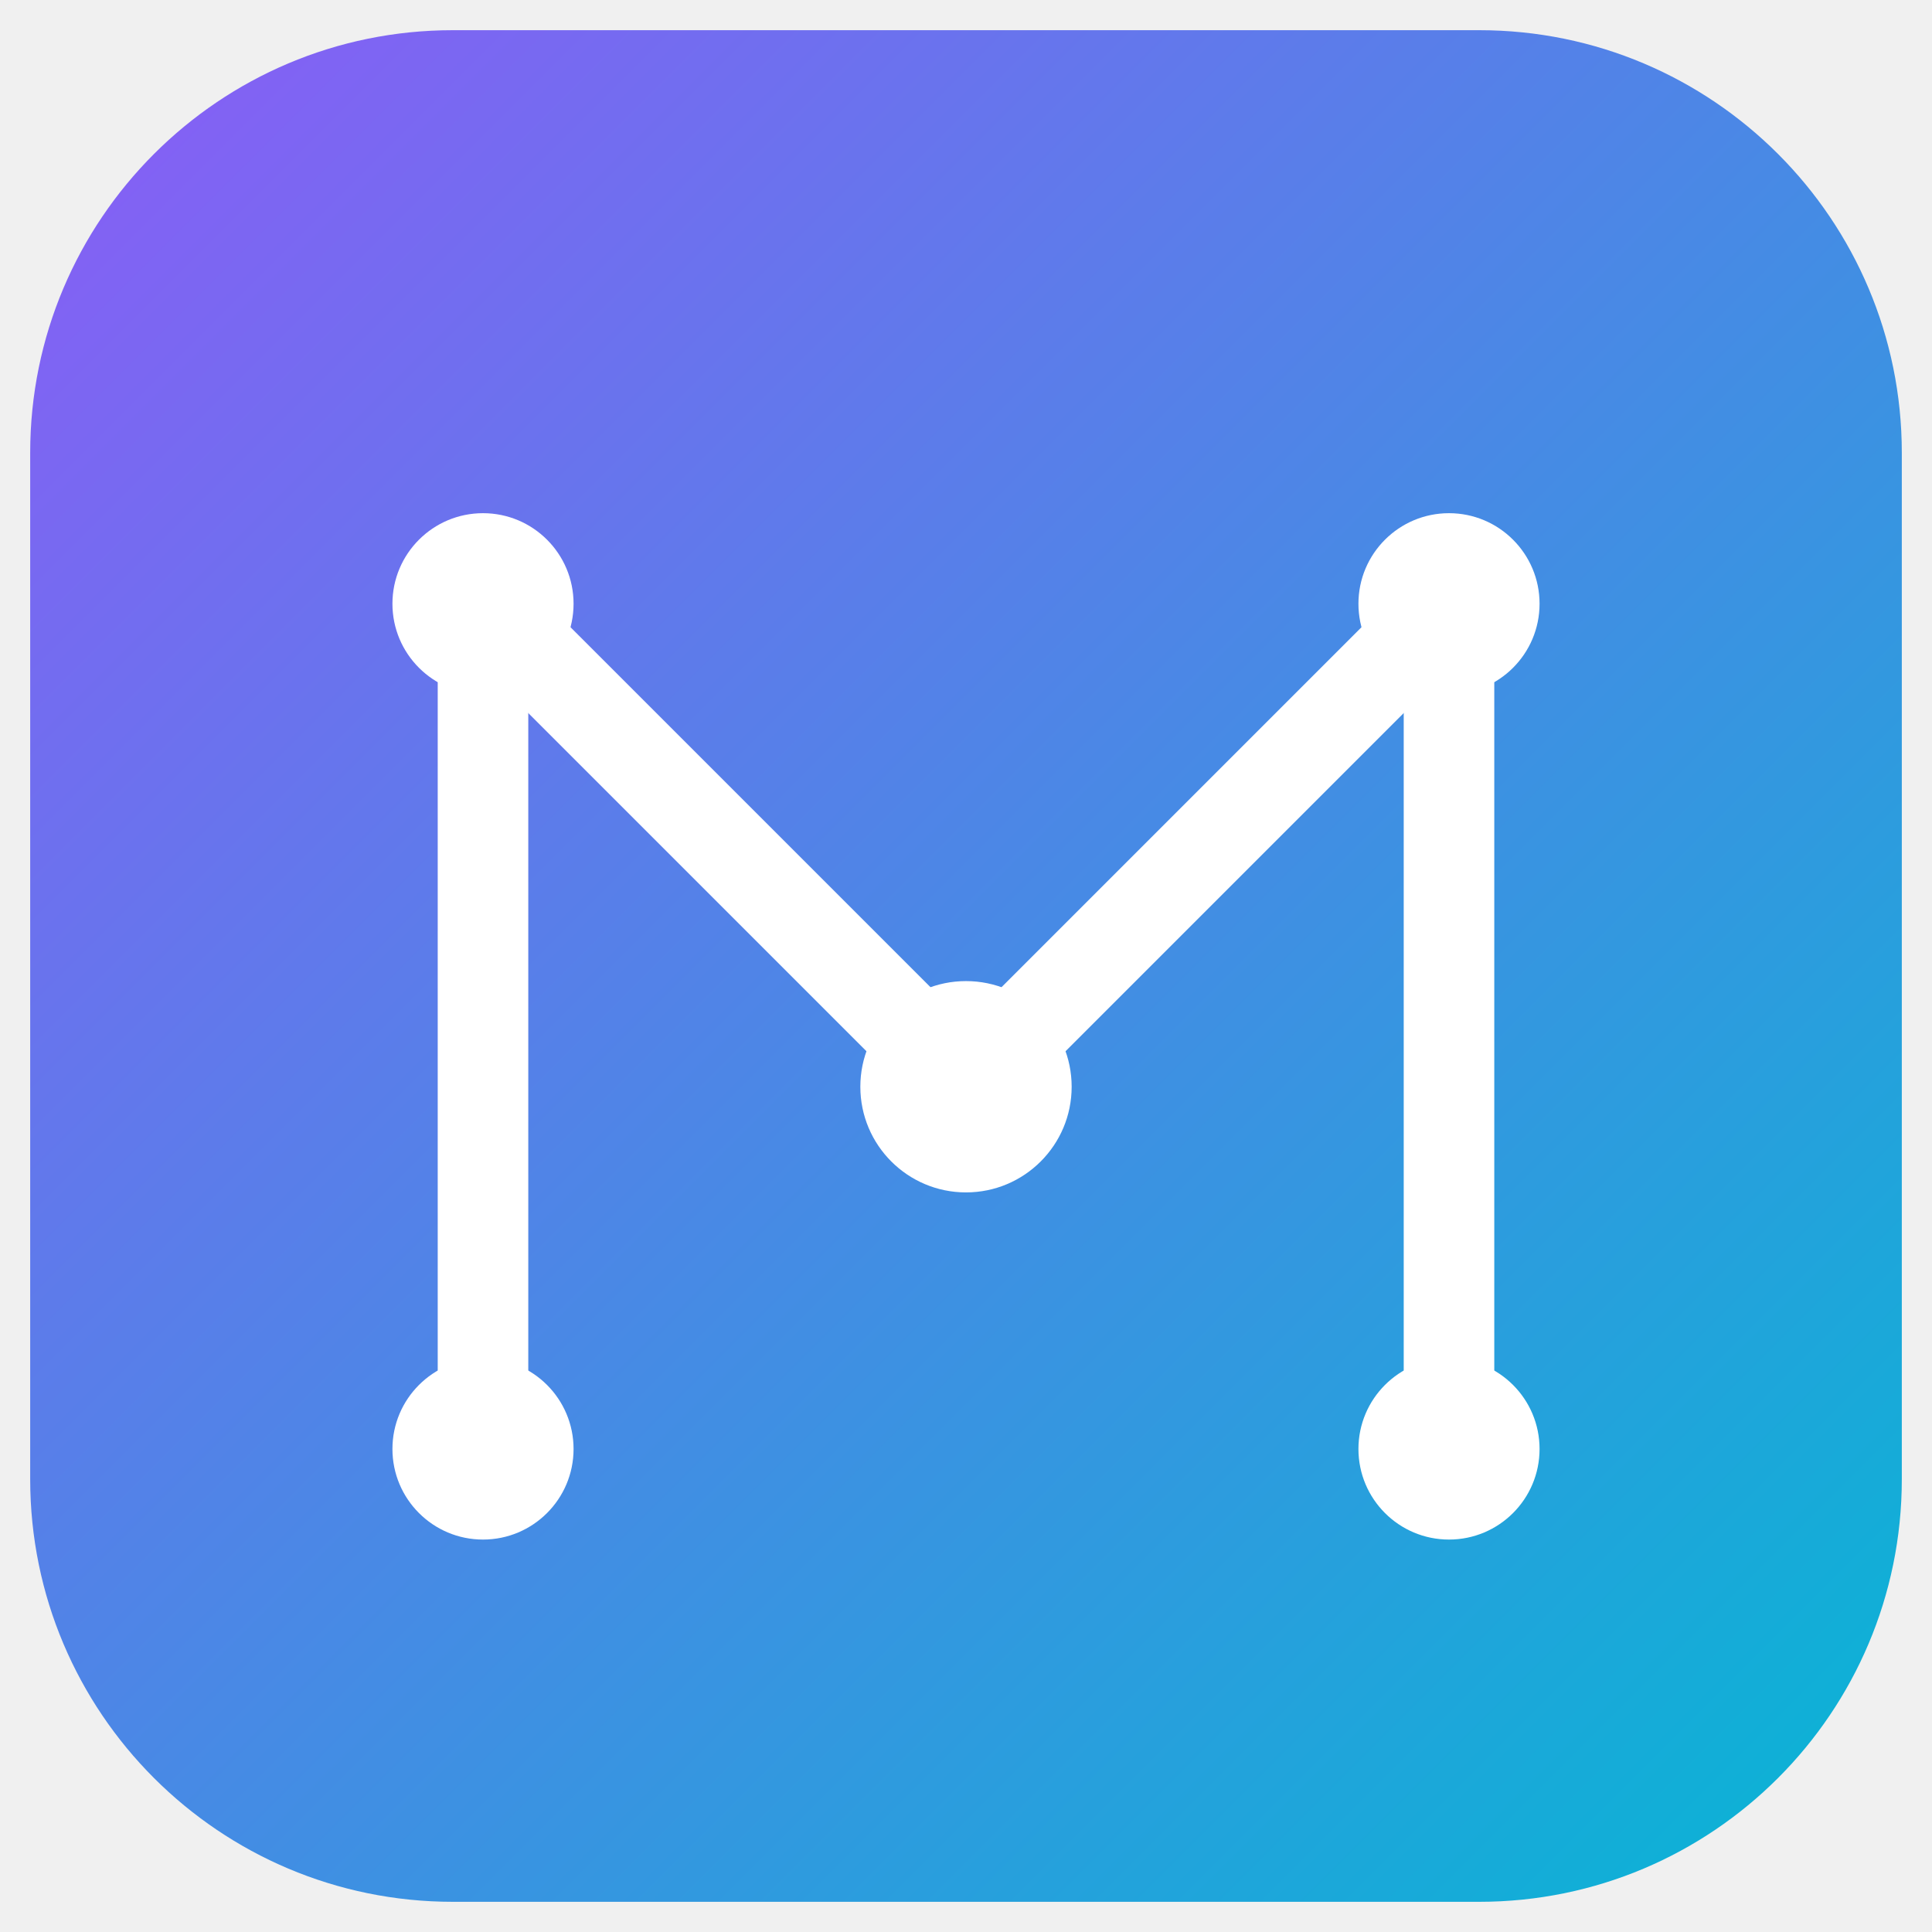
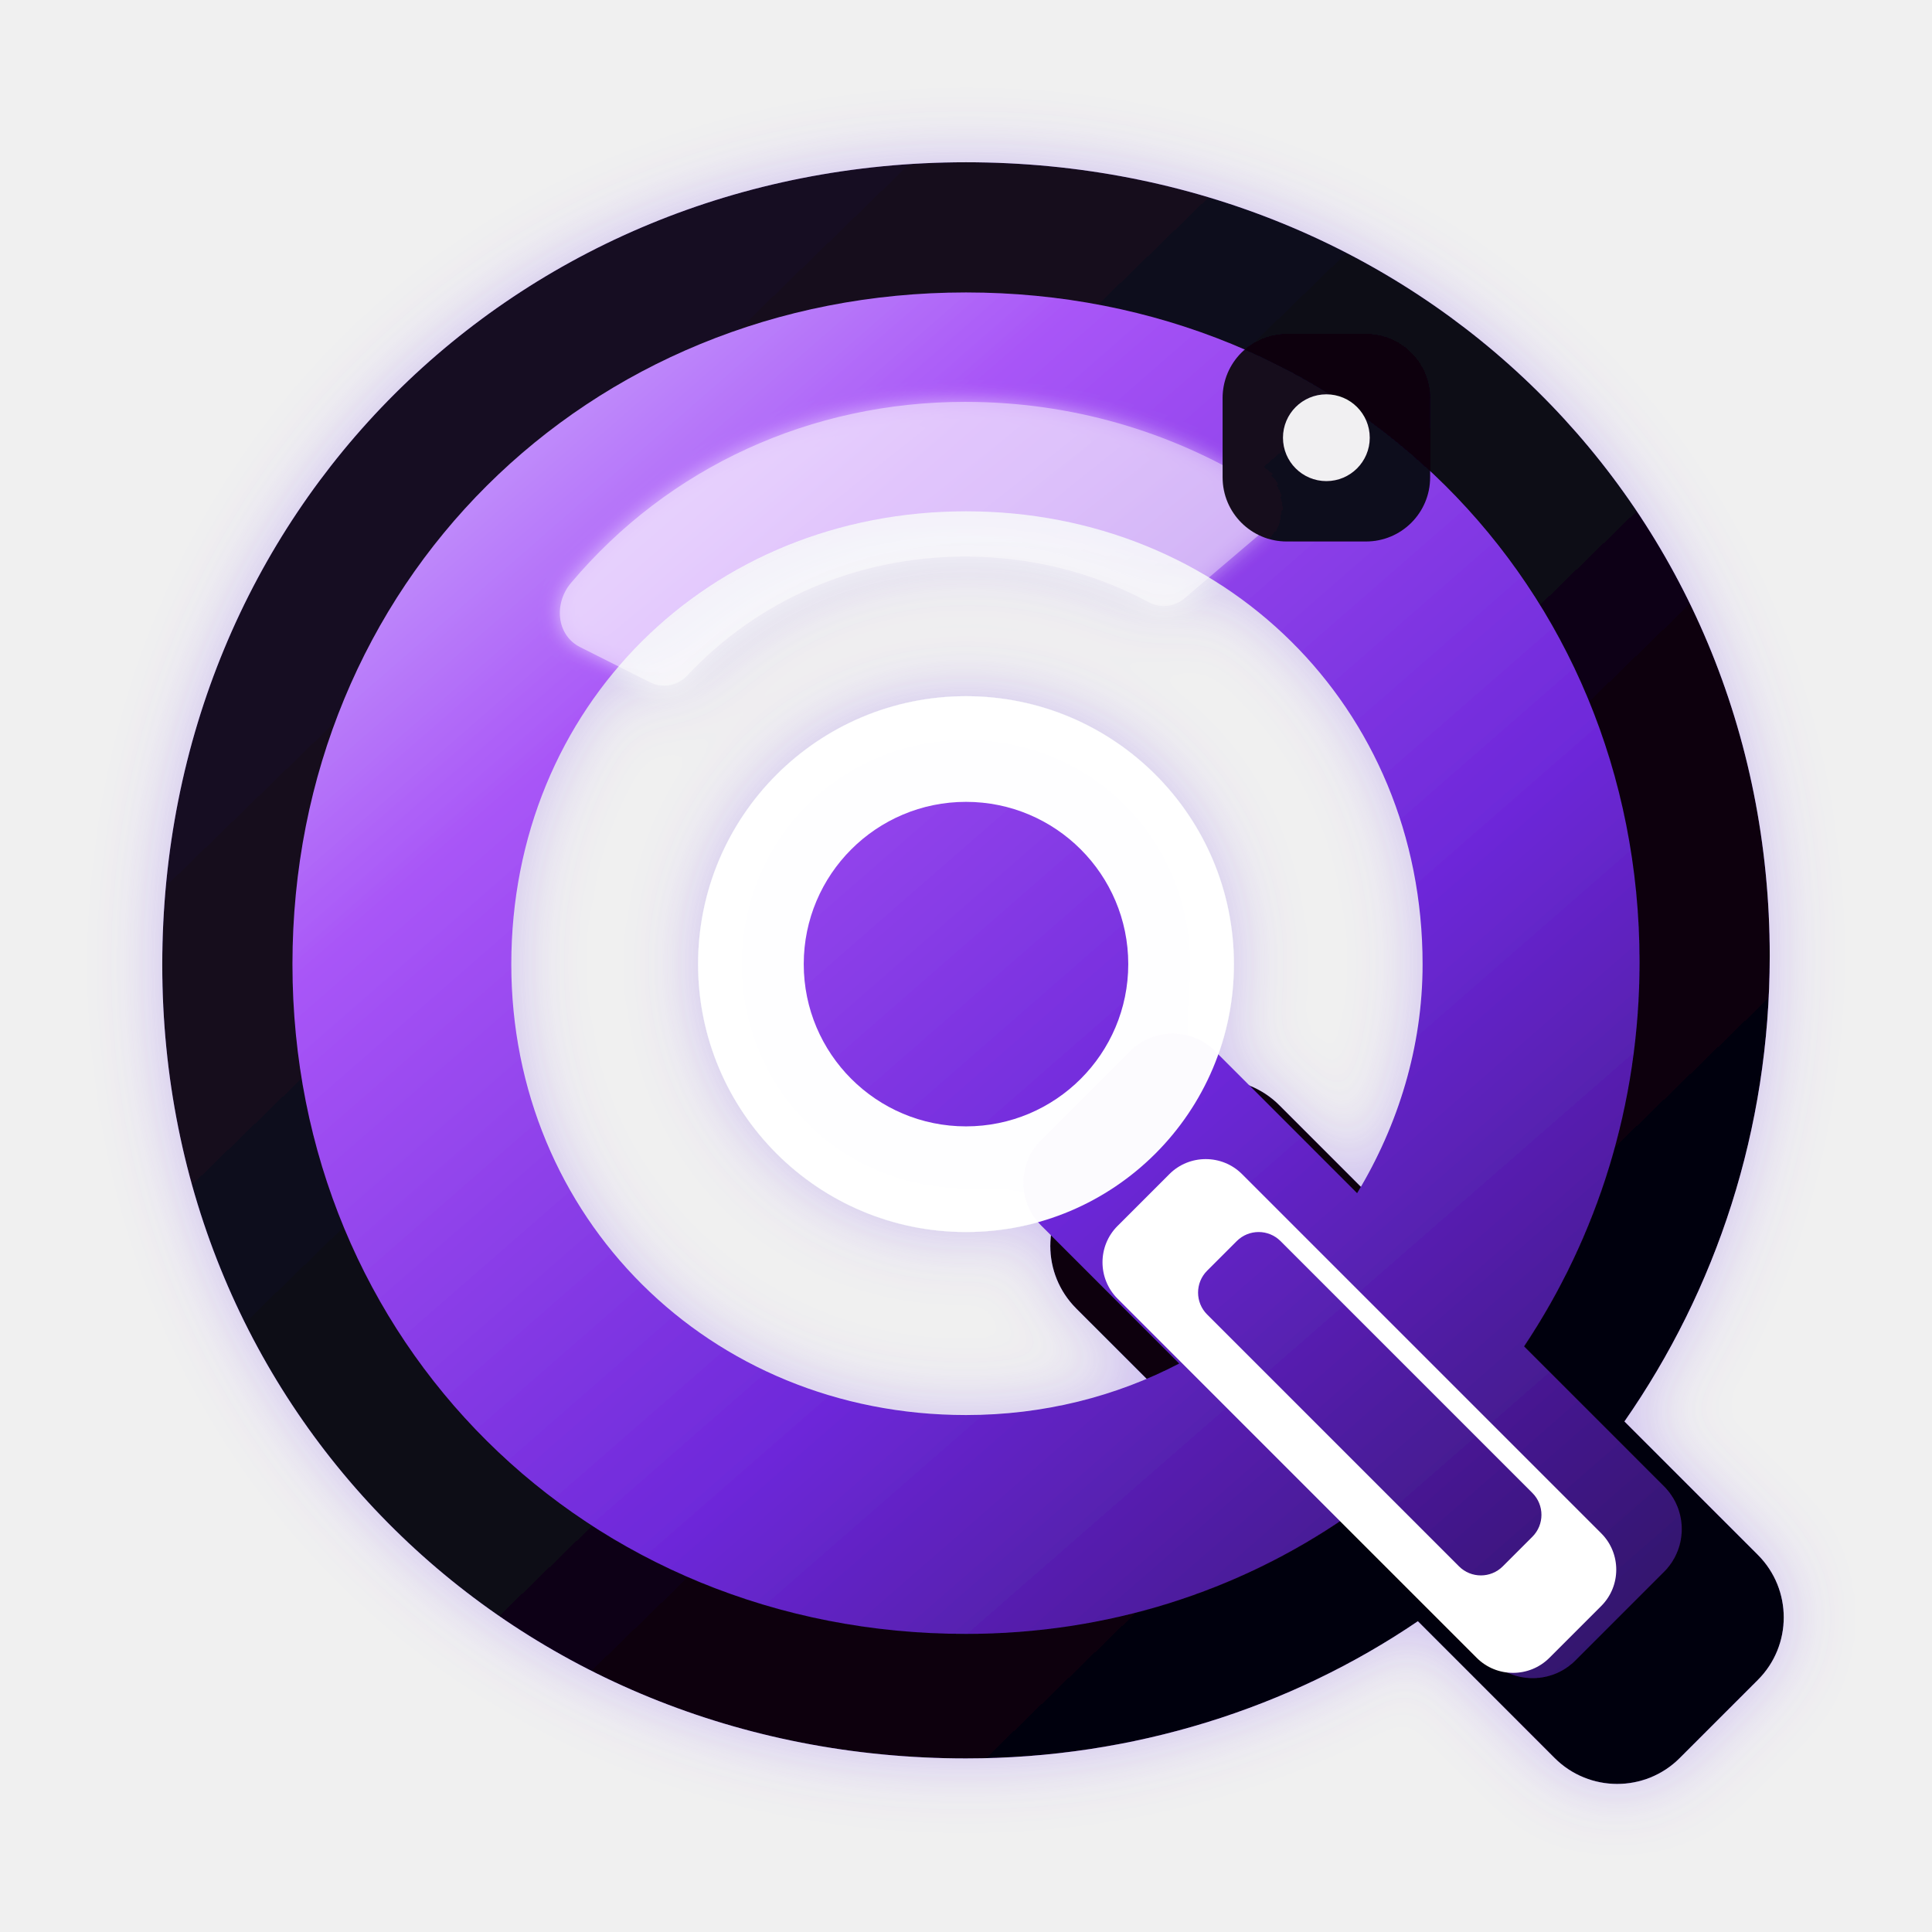
- <svg xmlns="http://www.w3.org/2000/svg" viewBox="0 0 64 64">
+ <svg xmlns="http://www.w3.org/2000/svg" width="1024" height="1024" viewBox="0 0 1024 1024" role="img" aria-label="Sleek purple, white and black transparent website logo">
  <defs>
-     <linearGradient id="bg" x1="0" y1="0" x2="1" y2="1">
-       <stop offset="0%" stop-color="#8b5cf6" />
-       <stop offset="100%" stop-color="#06b6d4" />
+     <linearGradient id="purpleCore" x1="180" y1="120" x2="860" y2="900" gradientUnits="userSpaceOnUse">
+       <stop offset="0" stop-color="#D9C7FF" />
+       <stop offset="0.28" stop-color="#A855F7" />
+       <stop offset="0.62" stop-color="#6D28D9" />
+       <stop offset="1" stop-color="#2E1065" />
    </linearGradient>
+     <linearGradient id="whiteSheen" x1="250" y1="170" x2="720" y2="760" gradientUnits="userSpaceOnUse">
+       <stop offset="0" stop-color="#FFFFFF" stop-opacity="0.98" />
+       <stop offset="0.55" stop-color="#FFFFFF" stop-opacity="0.55" />
+       <stop offset="1" stop-color="#FFFFFF" stop-opacity="0.08" />
+     </linearGradient>
+     <linearGradient id="blackEdge" x1="150" y1="160" x2="830" y2="860" gradientUnits="userSpaceOnUse">
+       <stop offset="0" stop-color="#181025" />
+       <stop offset="1" stop-color="#030007" />
+     </linearGradient>
+     <filter id="softShadow" x="-20%" y="-20%" width="140%" height="140%">
+       <feDropShadow dx="0" dy="24" stdDeviation="30" flood-color="#000000" flood-opacity="0.38" />
+       <feDropShadow dx="0" dy="0" stdDeviation="18" flood-color="#8B5CF6" flood-opacity="0.34" />
+     </filter>
+     <filter id="innerGlow" x="-10%" y="-10%" width="120%" height="120%">
+       <feGaussianBlur stdDeviation="5" result="blur" />
+       <feComposite in="SourceGraphic" in2="blur" operator="over" />
+     </filter>
  </defs>
-   <rect x="1" y="1" width="62" height="62" rx="14" fill="url(#bg)" />
-   <g stroke="white" stroke-width="3" stroke-linecap="round" stroke-linejoin="round" fill="none">
-     <line x1="16" y1="48" x2="16" y2="20" />
-     <line x1="16" y1="20" x2="32" y2="36" />
-     <line x1="32" y1="36" x2="48" y2="20" />
-     <line x1="48" y1="20" x2="48" y2="48" />
-   </g>
-   <g fill="white">
-     <circle cx="16" cy="48" r="3" />
-     <circle cx="16" cy="20" r="3" />
-     <circle cx="32" cy="36" r="3.5" />
-     <circle cx="48" cy="20" r="3" />
-     <circle cx="48" cy="48" r="3" />
+   <g filter="url(#softShadow)">
+     <path fill="url(#blackEdge)" fill-rule="evenodd" d="M512 86c239.8 0 426 183.5 426 420.6 0 92.3-28.4 176.9-77 246.8l70.7 70.7c18.3 18.3 18.3 48 0 66.3l-41.4 41.4c-18.3 18.3-48 18.3-66.3 0l-72.5-72.5C683.9 905.2 600.8 932 512 932 272.2 932 86 748.5 86 511.4 86 271.9 272.2 86 512 86Zm0 128c-165.9 0-298 130.9-298 297.4 0 164.1 132.1 292.6 298 292.6 49.6 0 96.2-11.5 136.9-32l-78.5-78.5c-18.3-18.3-18.3-48 0-66.3l41.4-41.4c18.3-18.3 48-18.3 66.3 0l80.6 80.6c32.1-46.1 51.3-99.7 51.3-155C810 344.9 677.9 214 512 214Z" />
+     <path fill="url(#purpleCore)" fill-rule="evenodd" d="M512 155c201.3 0 357 154.5 357 354.9 0 75.8-22.5 145.7-61.2 203.7l74.2 74.2c12.5 12.5 12.5 32.8 0 45.3l-47 47c-12.5 12.5-32.8 12.5-45.3 0l-76.1-76.1C656.4 843.4 587.2 866 512 866 310.7 866 155 711.5 155 511.1 155 309.5 310.7 155 512 155Zm0 116c-136.5 0-241 103.5-241 240.1 0 133.9 104.5 238.9 241 238.9 41.1 0 79.4-9.8 113-27.3l-73.2-73.2c-12.5-12.5-12.5-32.8 0-45.3l47-47c12.5-12.5 32.8-12.5 45.3 0l75.2 75.2c21.8-36 34.7-77.6 34.7-121.3C754 374.5 648.5 271 512 271Z" />
+     <circle cx="512" cy="511" r="142" fill="#FFFFFF" opacity="0.98" />
+     <circle cx="512" cy="511" r="86" fill="url(#purpleCore)" />
+     <path fill="#FFFFFF" d="M619.8 622.3c10.6-10.6 27.9-10.6 38.5 0l190.4 190.4c10.6 10.6 10.6 27.9 0 38.5l-27.5 27.5c-10.6 10.6-27.9 10.6-38.5 0L592.3 688.3c-10.6-10.6-10.6-27.9 0-38.5l27.5-27.5Z" />
+     <path fill="url(#purpleCore)" d="M655.5 657.8c6.4-6.4 16.8-6.4 23.2 0l133.5 133.5c6.4 6.4 6.4 16.8 0 23.2l-15.7 15.7c-6.4 6.4-16.8 6.4-23.2 0L639.8 696.7c-6.4-6.4-6.4-16.8 0-23.2l15.7-15.7Z" />
+     <path fill="url(#whiteSheen)" opacity="0.7" filter="url(#innerGlow)" d="M302.7 308.9C354.6 247.3 430 213 511.5 213c56.3 0 108.8 15.7 153.6 43.2 9.8 6 10.9 19.9 2.2 27.3l-39.7 33.8c-5.3 4.5-12.8 5.1-18.9 1.8-28.7-15.5-61.9-24.1-97.2-24.1-57.3 0-109.9 23.1-147.4 63.2-5 5.3-12.9 6.7-19.4 3.5l-37.2-18.7c-12.7-6.4-14-23.3-4.8-34.1Z" />
+     <path fill="#07020D" opacity="0.92" d="M724 177c18.8 0 34 15.2 34 34v42c0 18.8-15.2 34-34 34h-42c-18.8 0-34-15.2-34-34v-42c0-18.8 15.2-34 34-34h42Z" />
+     <circle cx="703" cy="232" r="23" fill="#FFFFFF" opacity="0.94" />
  </g>
</svg>
